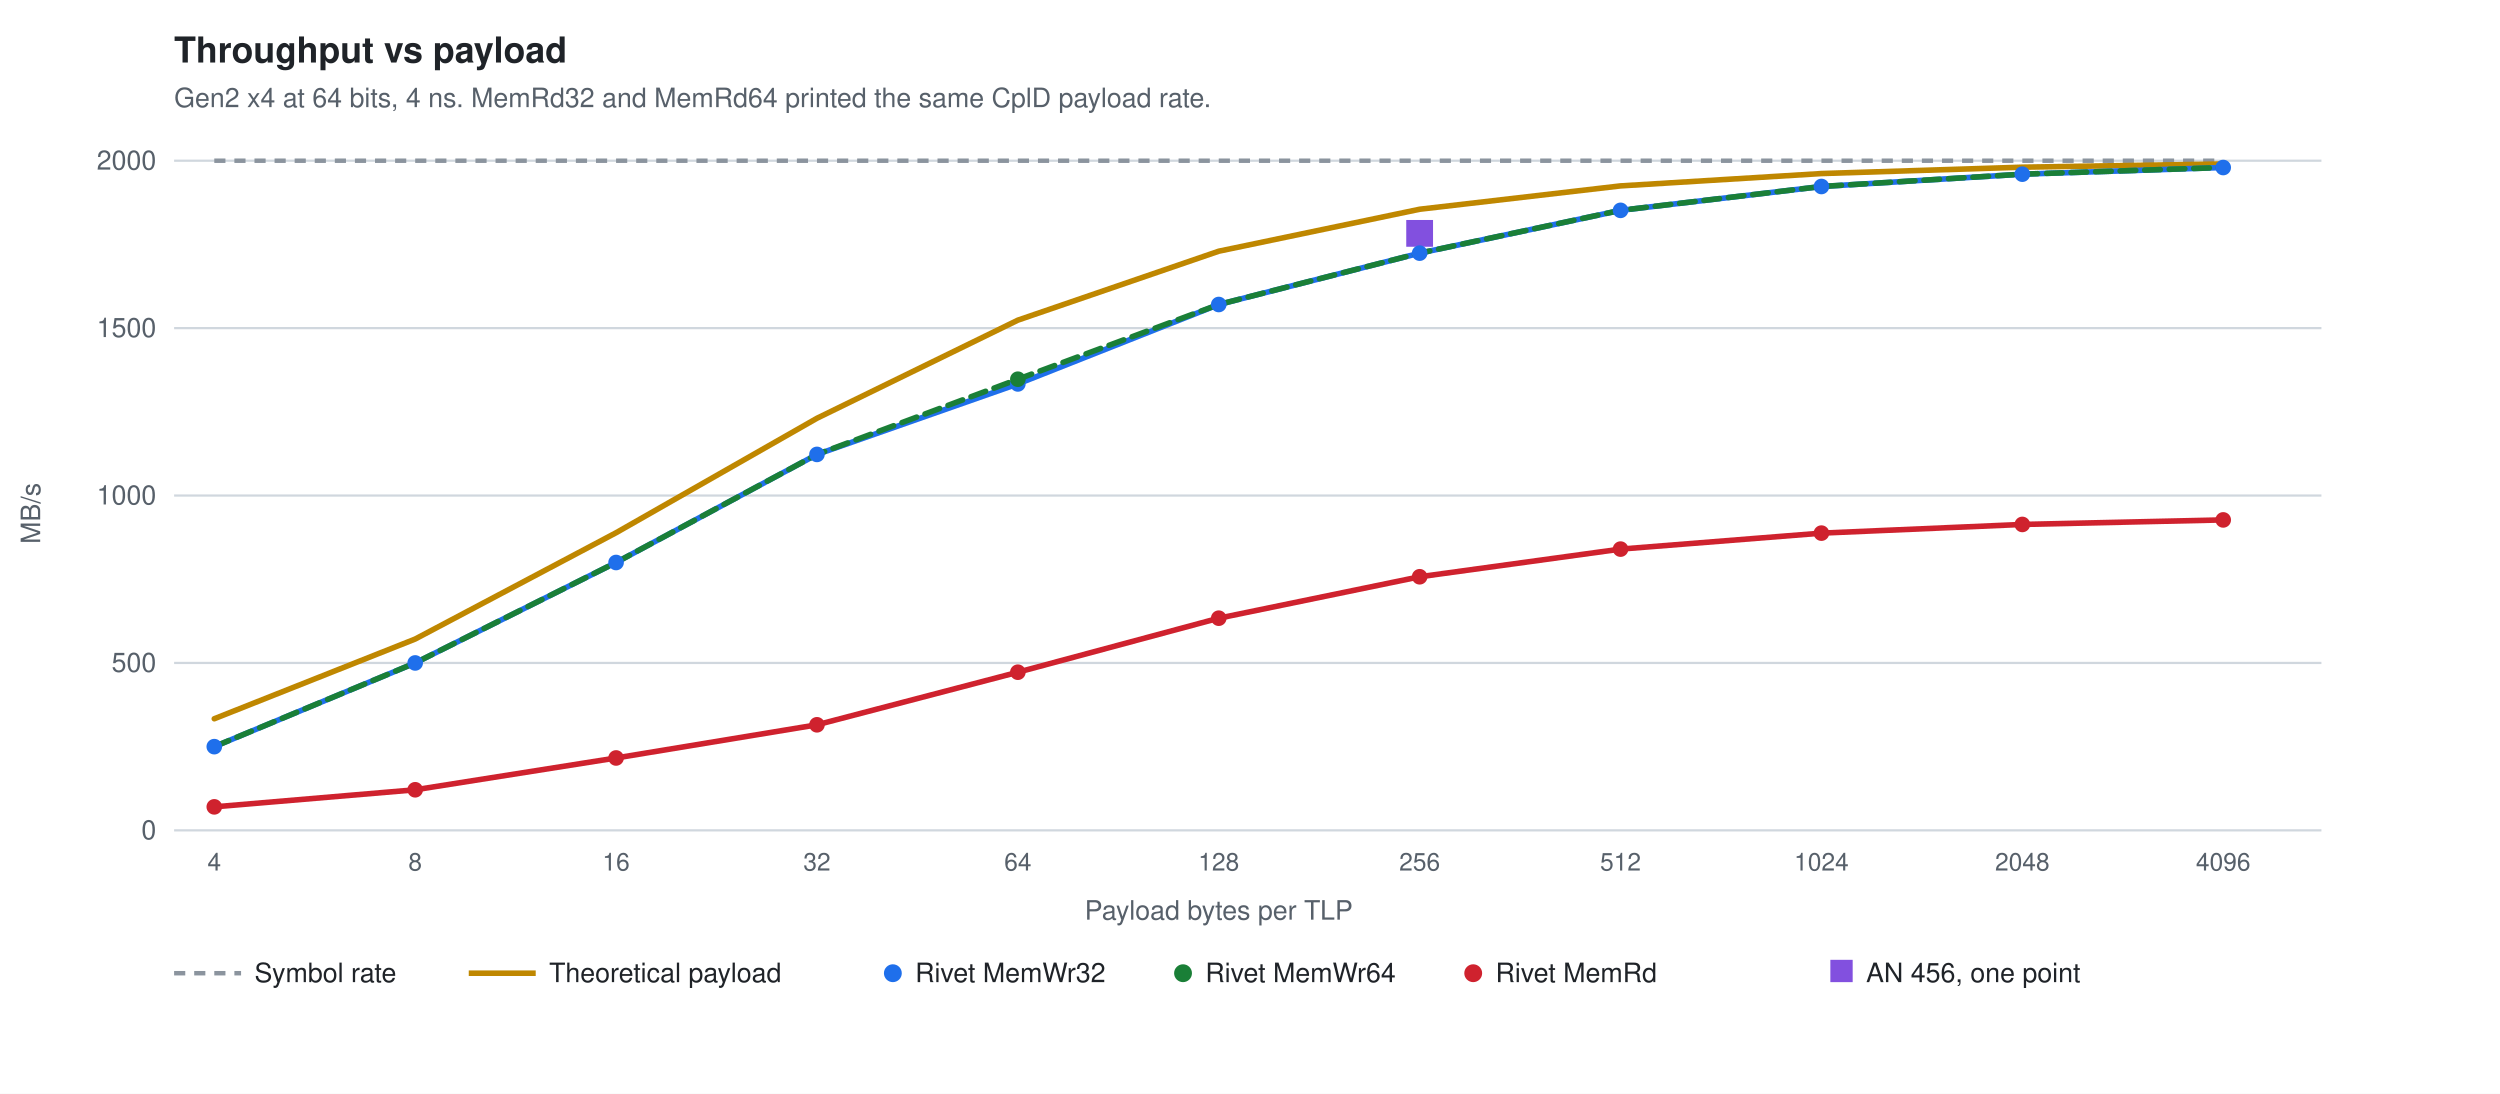
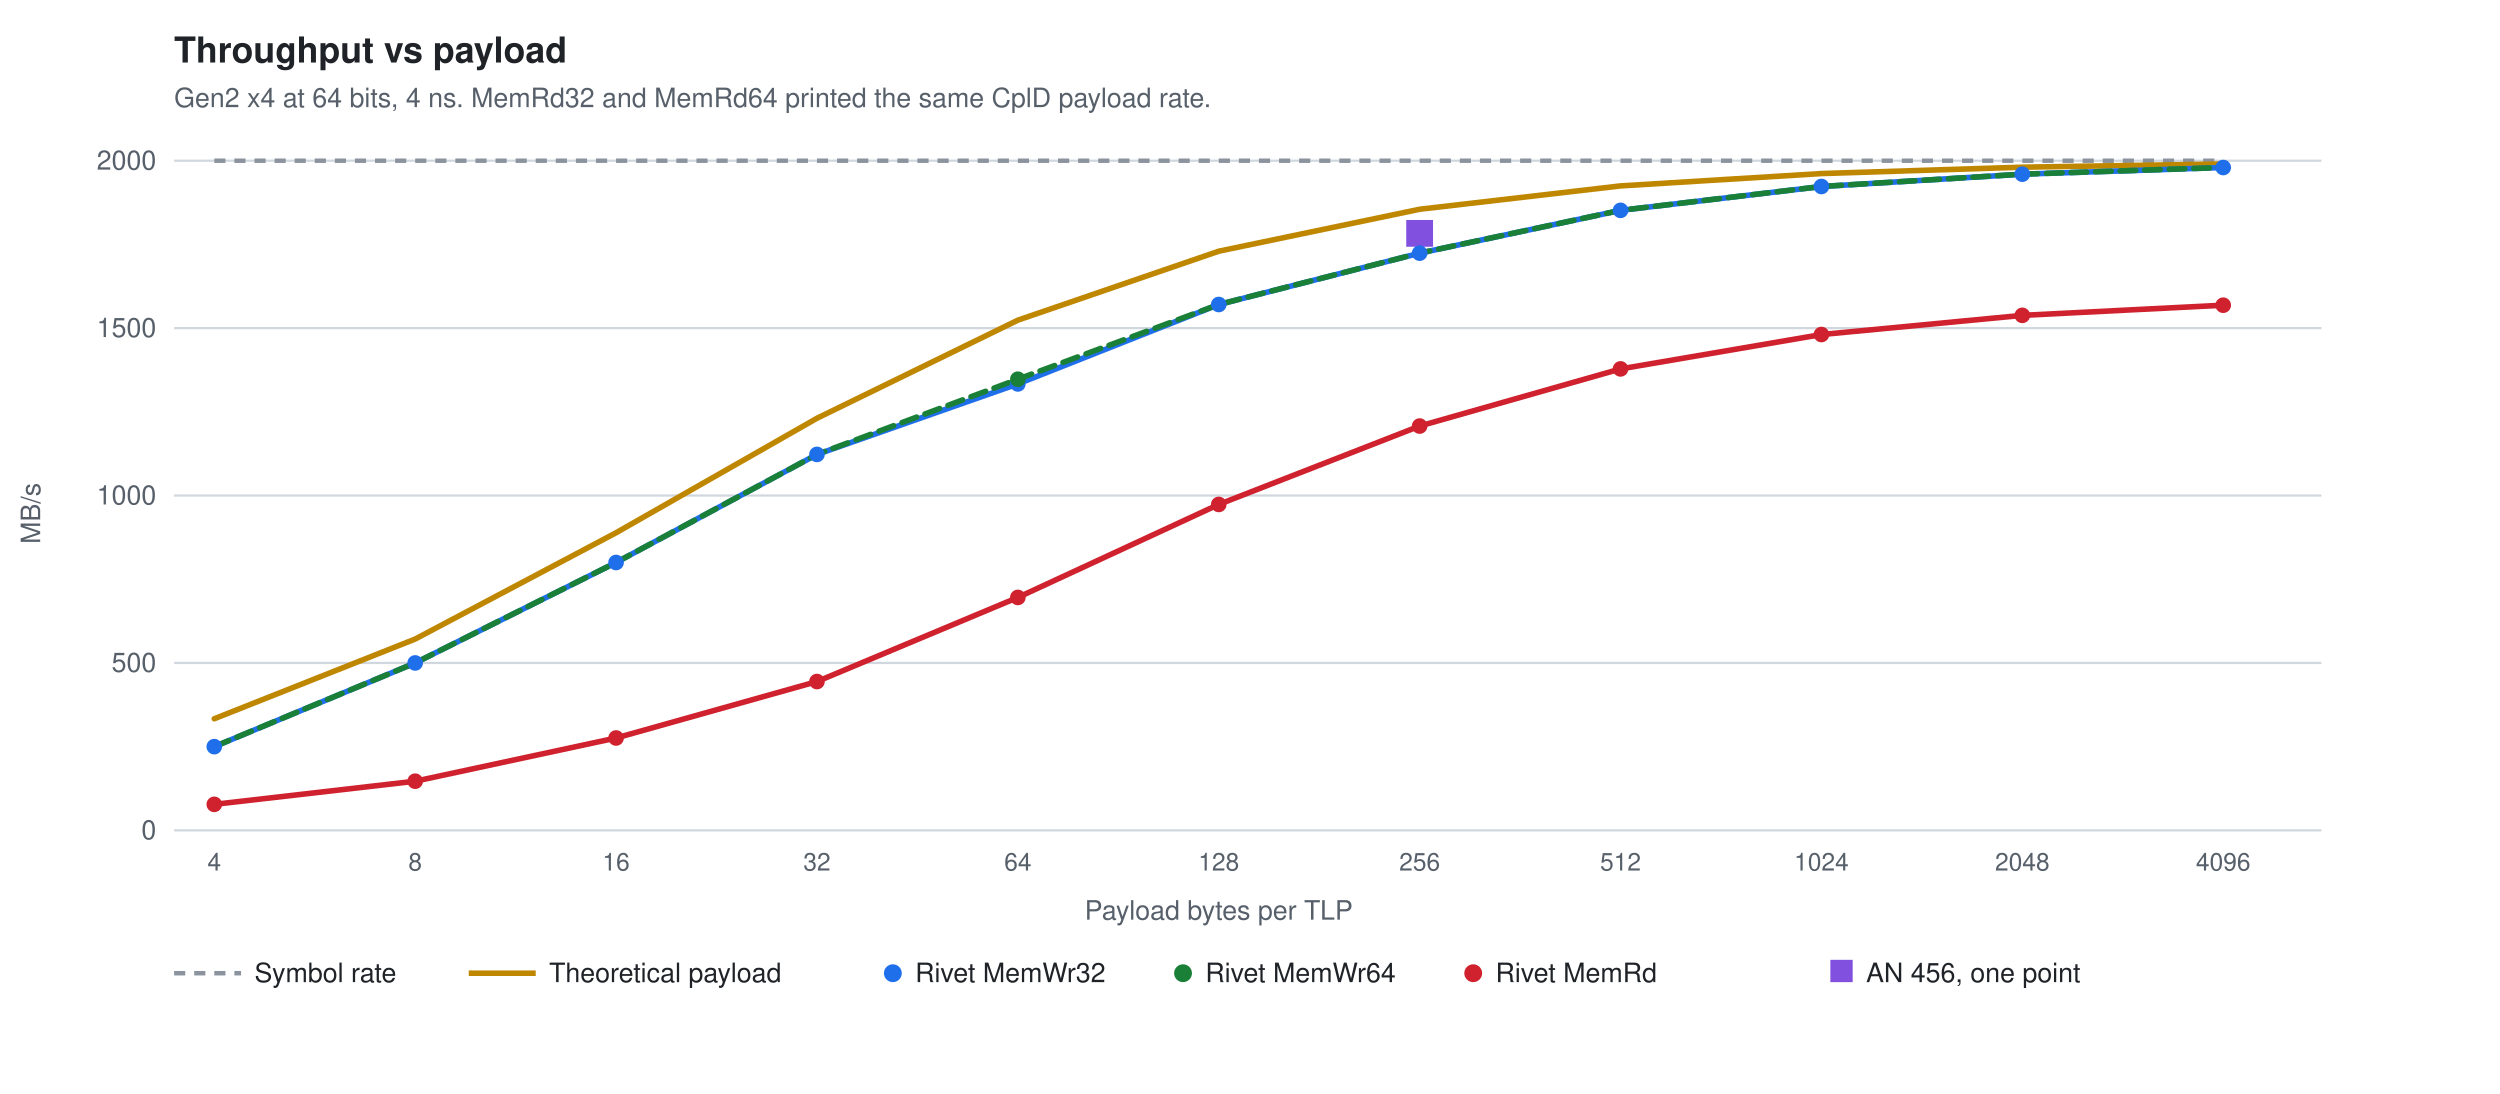
<svg xmlns="http://www.w3.org/2000/svg" viewBox="0 0 1120 490" role="img" aria-labelledby="title desc">
  <rect width="1120" height="490" fill="#ffffff" />
  <text x="78" y="28" fill="#1f2328" font-family="Segoe UI, Helvetica, Arial, sans-serif" font-size="16" font-weight="600">Throughput vs payload</text>
  <text x="78" y="48" fill="#57606a" font-family="Segoe UI, Helvetica, Arial, sans-serif" font-size="12">Gen2 x4 at 64 bits, 4 ns. MemRd32 and MemRd64 printed the same CplD payload rate.</text>
  <g fill="none" stroke="#d0d7de" stroke-width="1">
    <line x1="78" y1="72" x2="1040" y2="72" />
    <line x1="78" y1="147" x2="1040" y2="147" />
    <line x1="78" y1="222" x2="1040" y2="222" />
    <line x1="78" y1="297" x2="1040" y2="297" />
    <line x1="78" y1="372" x2="1040" y2="372" />
  </g>
  <g fill="#57606a" font-family="Segoe UI, Helvetica, Arial, sans-serif" font-size="12" text-anchor="end">
    <text x="70" y="76">2000</text>
    <text x="70" y="151">1500</text>
    <text x="70" y="226">1000</text>
    <text x="70" y="301">500</text>
    <text x="70" y="376">0</text>
  </g>
  <text x="18" y="230" fill="#57606a" font-family="Segoe UI, Helvetica, Arial, sans-serif" font-size="12" text-anchor="middle" transform="rotate(-90 18 230)">MB/s</text>
  <line x1="96" y1="72" x2="996" y2="72" fill="none" stroke="#8b949e" stroke-width="2" stroke-dasharray="5 4" />
  <polyline fill="none" stroke="#bf8700" stroke-width="2.5" stroke-linejoin="round" stroke-linecap="round" points="96,322 186,286.29 276,238.67 366,187.38 456,143.43 546,112.54 636,93.74 726,83.28 816,77.75 906,74.9 996,73.46" />
  <rect x="630" y="98.55" width="12" height="12" fill="#8250df" />
  <polyline fill="none" stroke="#1f6feb" stroke-width="2.5" stroke-linejoin="round" stroke-linecap="round" points="96,334.50 186,297.00 276,252.00 366,203.58 456,172.00 546,136.42 636,113.41 726,94.24 816,83.55 906,78.03 996,75.05" />
  <polyline fill="none" stroke="#1a7f37" stroke-width="2.5" stroke-dasharray="7 4" stroke-linejoin="round" stroke-linecap="round" points="96,334.50 186,297.00 276,252.00 366,203.58 456,169.89 546,136.42 636,113.41 726,94.24 816,83.55 906,78.03 996,75.05" />
  <g fill="#1f6feb">
    <circle cx="96" cy="334.50" r="3.5" />
    <circle cx="186" cy="297.00" r="3.5" />
    <circle cx="276" cy="252.00" r="3.5" />
    <circle cx="366" cy="203.58" r="3.5" />
    <circle cx="456" cy="172.00" r="3.5" />
    <circle cx="546" cy="136.42" r="3.5" />
    <circle cx="636" cy="113.41" r="3.5" />
    <circle cx="726" cy="94.24" r="3.5" />
    <circle cx="816" cy="83.55" r="3.5" />
    <circle cx="906" cy="78.03" r="3.5" />
    <circle cx="996" cy="75.05" r="3.5" />
  </g>
  <g fill="#1a7f37">
    <circle cx="456" cy="169.89" r="3.5" />
  </g>
-   <polyline fill="none" stroke="#cf222e" stroke-width="2.5" stroke-linejoin="round" stroke-linecap="round" points="96,361.47 186,353.82 276,339.57 366,324.71 456,301.15 546,276.95 636,258.39 726,246.00 816,238.84 906,234.95 996,232.92" />
+   <polyline fill="none" stroke="#cf222e" stroke-width="2.5" stroke-linejoin="round" stroke-linecap="round" points="96,360.35 186,349.98 276,330.62 366,305.33 456,267.65 546,225.99 636,190.87 726,165.27 816,149.87 906,141.28 996,136.73" />
  <g fill="#cf222e">
-     <circle cx="96" cy="361.47" r="3.5" />
-     <circle cx="186" cy="353.82" r="3.5" />
-     <circle cx="276" cy="339.57" r="3.5" />
-     <circle cx="366" cy="324.71" r="3.5" />
-     <circle cx="456" cy="301.15" r="3.5" />
-     <circle cx="546" cy="276.95" r="3.5" />
-     <circle cx="636" cy="258.39" r="3.5" />
-     <circle cx="726" cy="246.00" r="3.5" />
-     <circle cx="816" cy="238.84" r="3.5" />
-     <circle cx="906" cy="234.95" r="3.5" />
-     <circle cx="996" cy="232.92" r="3.5" />
+     <circle cx="96" cy="360.35" r="3.5" />
+     <circle cx="186" cy="349.98" r="3.5" />
+     <circle cx="276" cy="330.62" r="3.5" />
+     <circle cx="366" cy="305.33" r="3.5" />
+     <circle cx="456" cy="267.65" r="3.5" />
+     <circle cx="546" cy="225.99" r="3.5" />
+     <circle cx="636" cy="190.87" r="3.5" />
+     <circle cx="726" cy="165.27" r="3.5" />
+     <circle cx="816" cy="149.87" r="3.5" />
+     <circle cx="906" cy="141.28" r="3.5" />
+     <circle cx="996" cy="136.73" r="3.5" />
  </g>
  <g fill="#57606a" font-family="Segoe UI, Helvetica, Arial, sans-serif" font-size="11" text-anchor="middle">
    <text x="96" y="390">4</text>
    <text x="186" y="390">8</text>
    <text x="276" y="390">16</text>
    <text x="366" y="390">32</text>
    <text x="456" y="390">64</text>
    <text x="546" y="390">128</text>
    <text x="636" y="390">256</text>
    <text x="726" y="390">512</text>
    <text x="816" y="390">1024</text>
    <text x="906" y="390">2048</text>
    <text x="996" y="390">4096</text>
  </g>
  <text x="546" y="412" fill="#57606a" font-family="Segoe UI, Helvetica, Arial, sans-serif" font-size="12" text-anchor="middle">Payload bytes per TLP</text>
  <g font-family="Segoe UI, Helvetica, Arial, sans-serif" font-size="12" fill="#1f2328">
    <line x1="78" y1="436" x2="108" y2="436" stroke="#8b949e" stroke-width="2" stroke-dasharray="5 4" />
    <text x="114" y="440">Symbol rate</text>
    <line x1="210" y1="436" x2="240" y2="436" stroke="#bf8700" stroke-width="2.5" />
    <text x="246" y="440">Theoretical payload</text>
    <circle cx="400" cy="436" r="4" fill="#1f6feb" />
    <text x="410" y="440">Rivet MemWr32</text>
    <circle cx="530" cy="436" r="4" fill="#1a7f37" />
    <text x="540" y="440">Rivet MemWr64</text>
    <circle cx="660" cy="436" r="4" fill="#cf222e" />
    <text x="670" y="440">Rivet MemRd</text>
    <rect x="820" y="430" width="10" height="10" fill="#8250df" />
    <text x="836" y="440">AN 456, one point</text>
  </g>
</svg>
